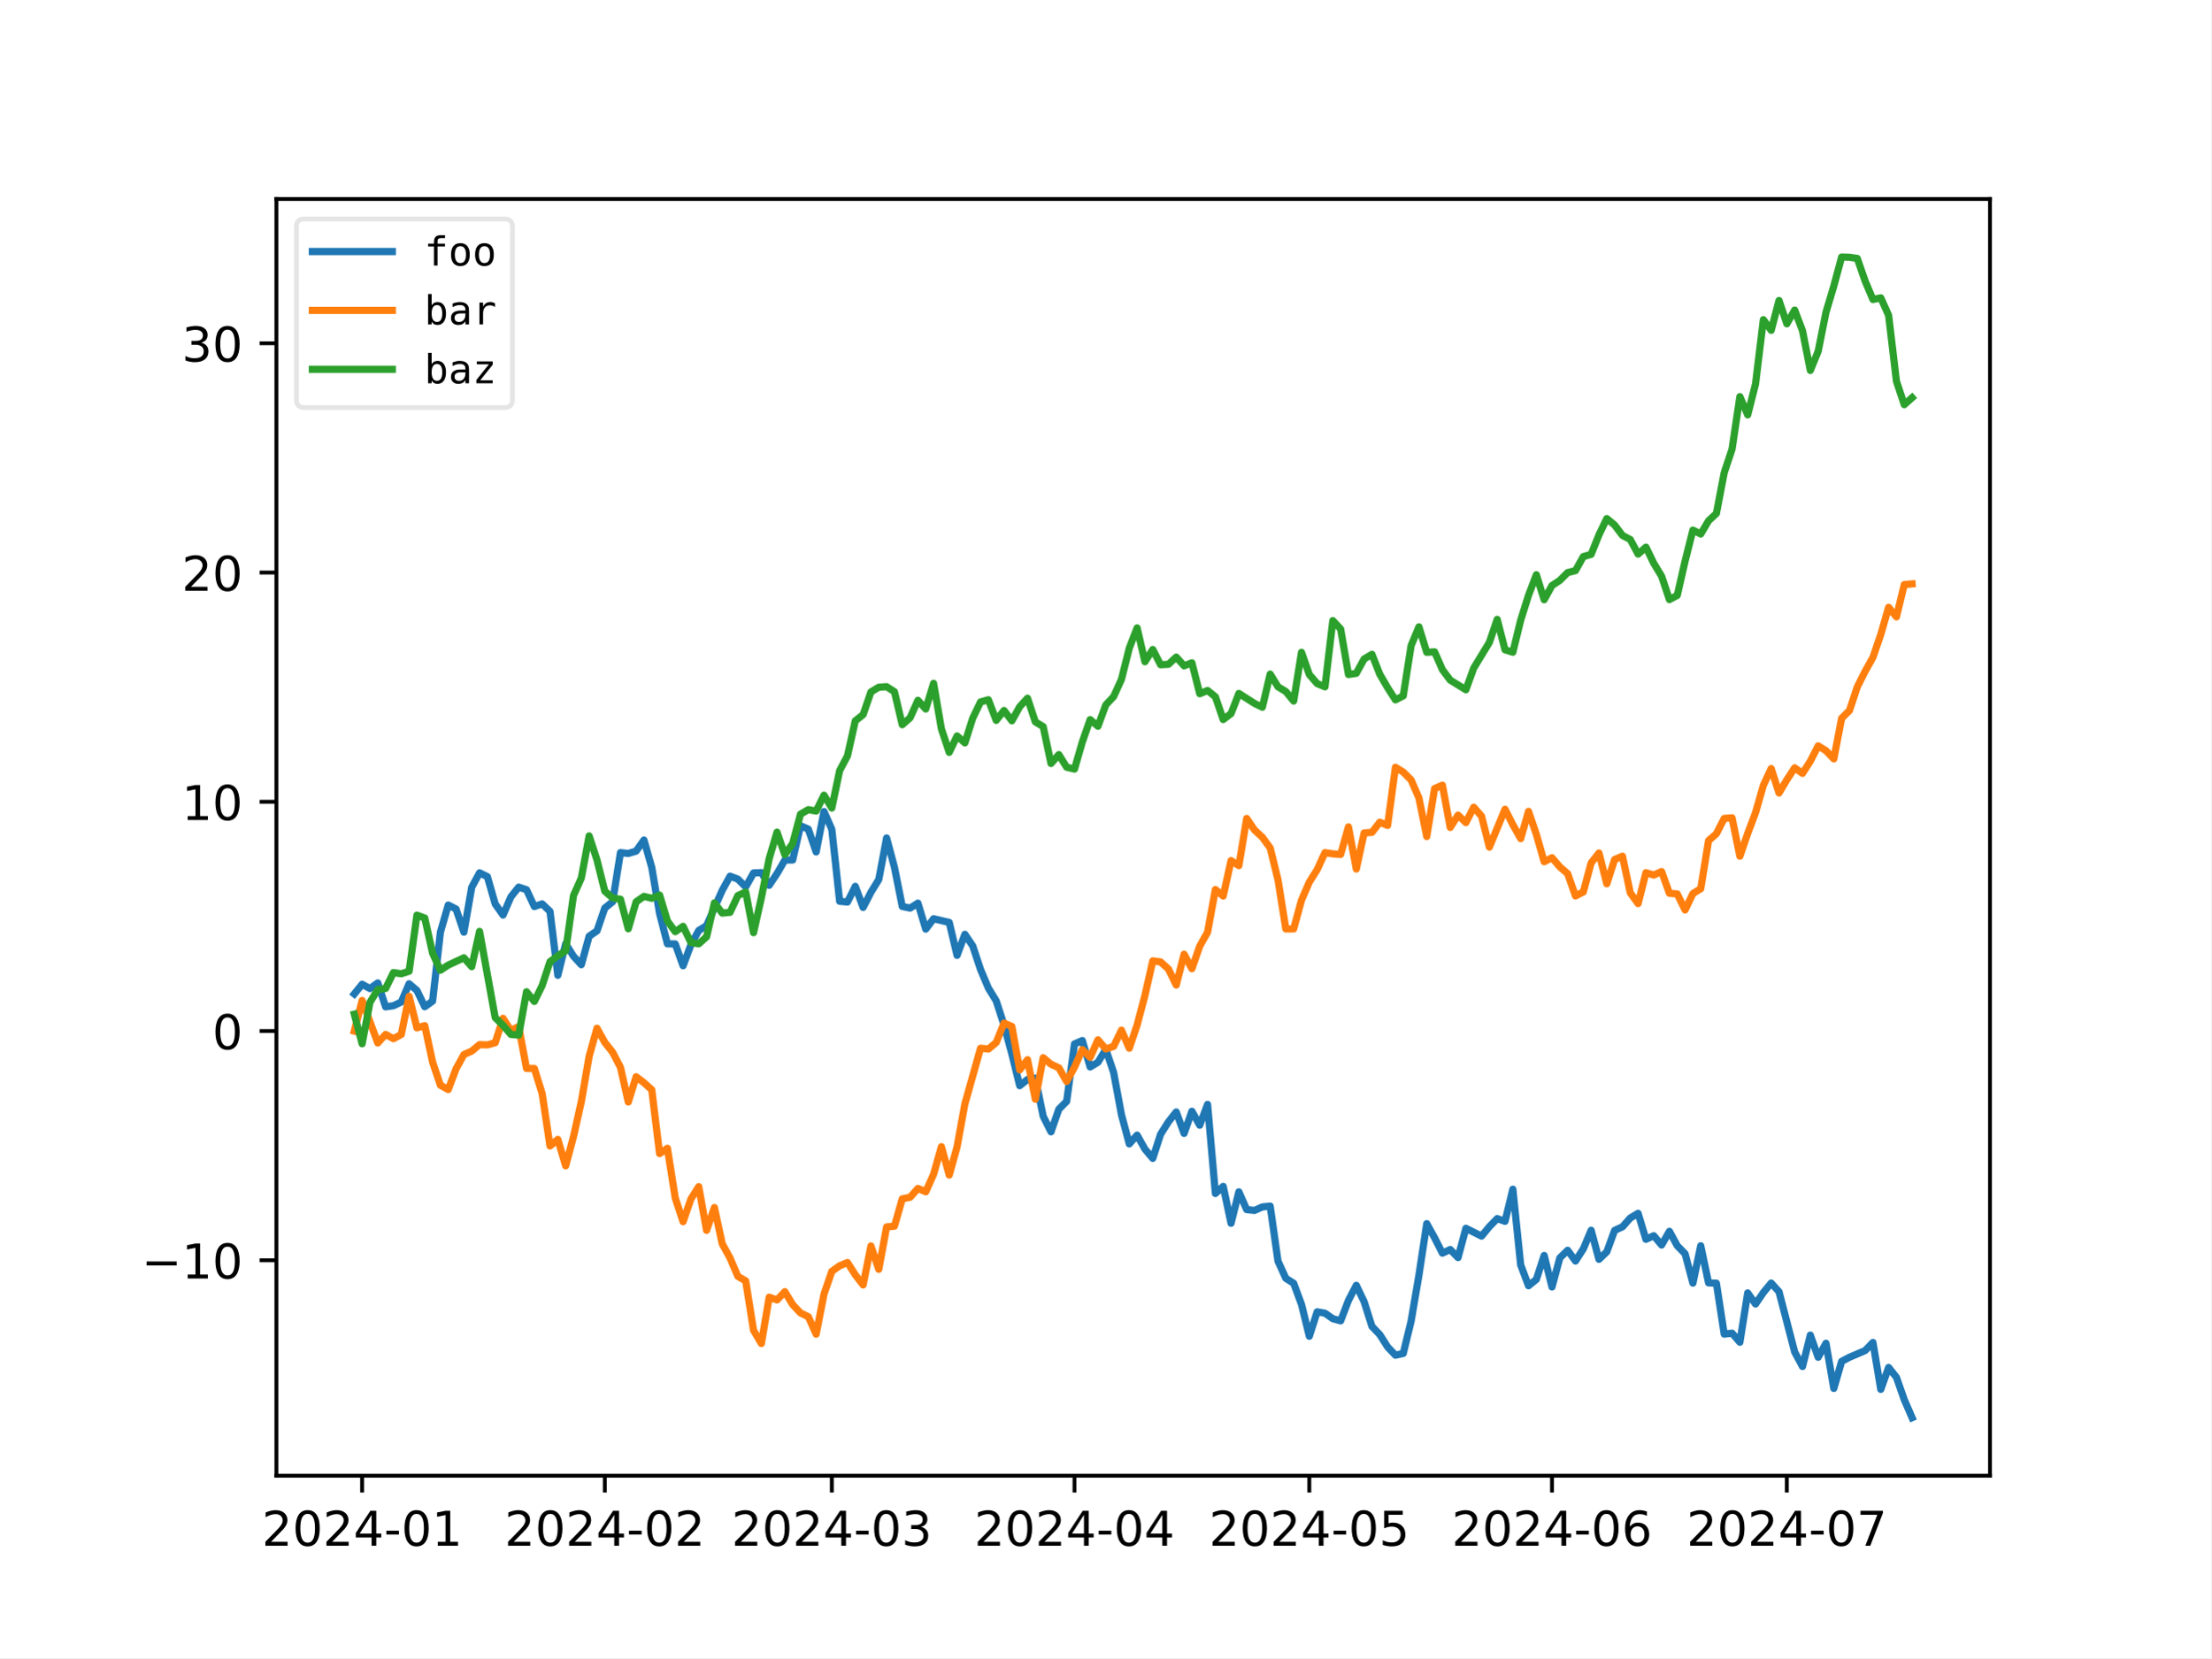
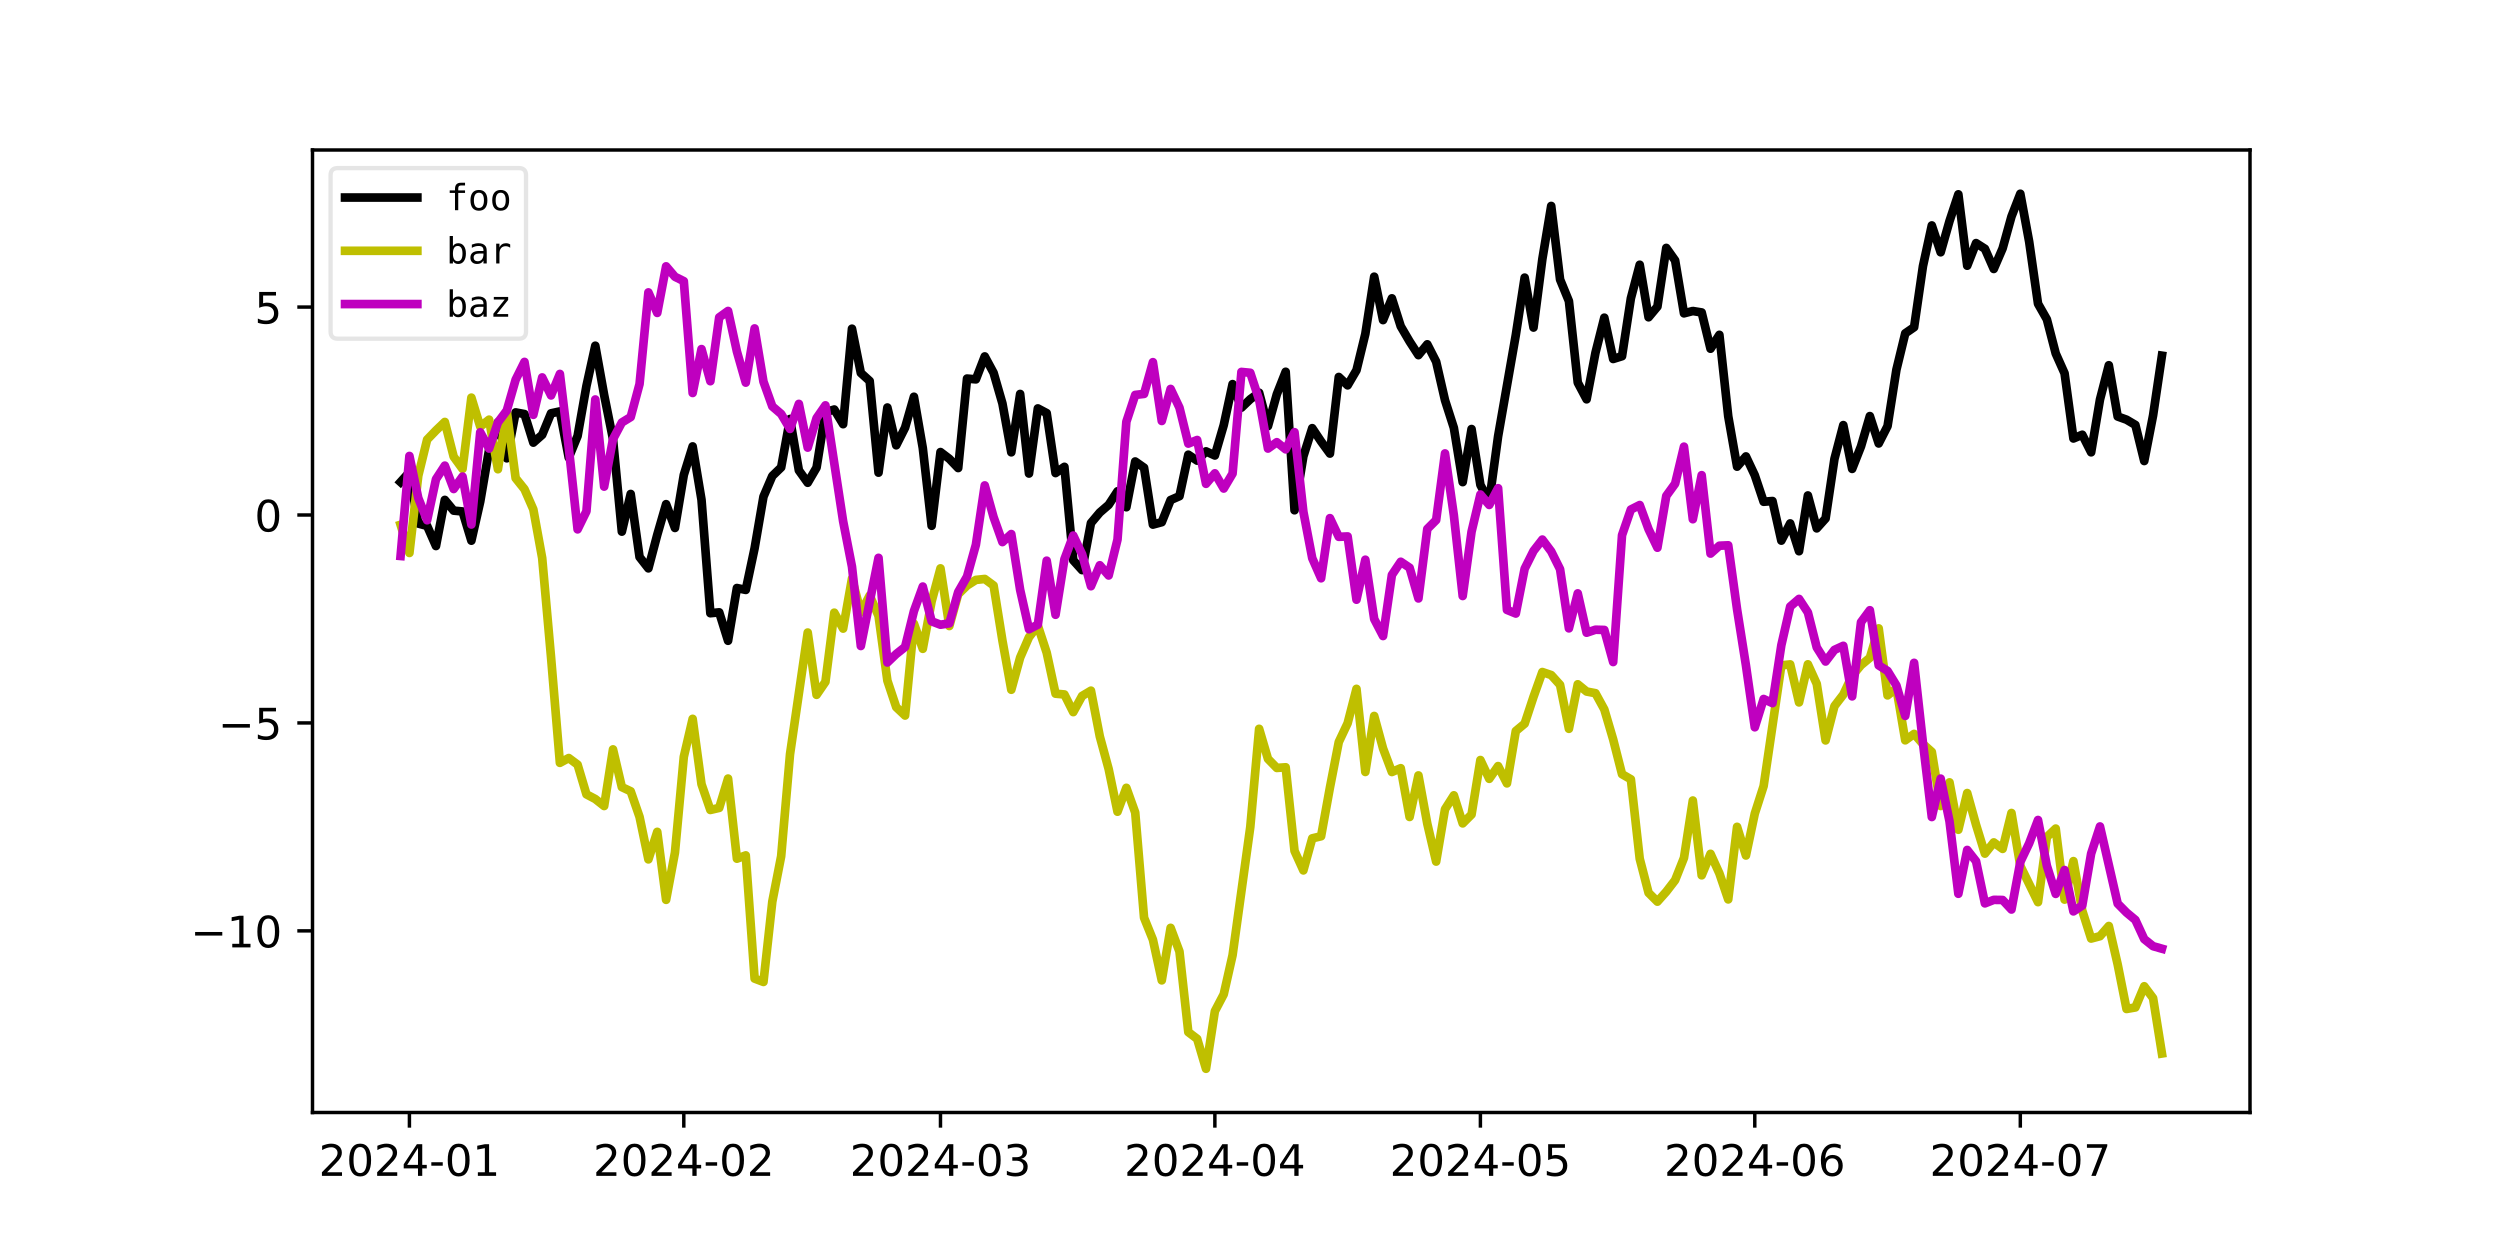
- <svg xmlns="http://www.w3.org/2000/svg" xmlns:xlink="http://www.w3.org/1999/xlink" width="460.8pt" height="345.6pt" viewBox="0 0 460.8 345.6" version="1.1">
+ <svg xmlns="http://www.w3.org/2000/svg" xmlns:xlink="http://www.w3.org/1999/xlink" width="576pt" height="288pt" viewBox="0 0 576 288" version="1.1">
  <defs>
    <style type="text/css">*{stroke-linejoin: round; stroke-linecap: butt}</style>
  </defs>
  <g id="figure_1">
    <g id="patch_1">
-       <path d="M 0 345.6  L 460.8 345.6  L 460.8 0  L 0 0  z " style="fill: #ffffff" />
+       <path d="M 0 288  L 576 288  L 576 0  L 0 0  z " style="fill: #ffffff" />
    </g>
    <g id="axes_1">
      <g id="patch_2">
-         <path d="M 57.6 307.584  L 414.72 307.584  L 414.72 41.472  L 57.6 41.472  z " style="fill: #ffffff" />
+         <path d="M 72 256.32  L 518.4 256.32  L 518.4 34.56  L 72 34.56  z " style="fill: #ffffff" />
      </g>
      <g id="matplotlib.axis_1">
        <g id="xtick_1">
          <g id="line2d_1">
            <defs>
-               <path id="mcf8786b023" d="M 0 0  L 0 3.5  " style="stroke: #000000; stroke-width: 0.8" />
-             </defs>
-             <g>
-               <use xlink:href="#mcf8786b023" x="75.464" y="307.584" style="stroke: #000000; stroke-width: 0.8" />
+               <path id="m61ea434e28" d="M 0 0  L 0 3.5  " style="stroke: #000000; stroke-width: 0.8" />
+             </defs>
+             <g>
+               <use xlink:href="#m61ea434e28" x="94.33" y="256.32" style="stroke: #000000; stroke-width: 0.8" />
            </g>
          </g>
          <g id="text_1">
-             <g transform="translate(54.57275 322.1824) scale(0.1 -0.1)">
+             <g transform="translate(73.43879 270.9184) scale(0.1 -0.1)">
              <defs>
                <path id="DejaVuSans-32" d="M 1228 531  L 3431 531  L 3431 0  L 469 0  L 469 531  Q 828 903 1448 1529  Q 2069 2156 2228 2338  Q 2531 2678 2651 2914  Q 2772 3150 2772 3378  Q 2772 3750 2511 3984  Q 2250 4219 1831 4219  Q 1534 4219 1204 4116  Q 875 4013 500 3803  L 500 4441  Q 881 4594 1212 4672  Q 1544 4750 1819 4750  Q 2544 4750 2975 4387  Q 3406 4025 3406 3419  Q 3406 3131 3298 2873  Q 3191 2616 2906 2266  Q 2828 2175 2409 1742  Q 1991 1309 1228 531  z " transform="scale(0.015625)" />
                <path id="DejaVuSans-30" d="M 2034 4250  Q 1547 4250 1301 3770  Q 1056 3291 1056 2328  Q 1056 1369 1301 889  Q 1547 409 2034 409  Q 2525 409 2770 889  Q 3016 1369 3016 2328  Q 3016 3291 2770 3770  Q 2525 4250 2034 4250  z M 2034 4750  Q 2819 4750 3233 4129  Q 3647 3509 3647 2328  Q 3647 1150 3233 529  Q 2819 -91 2034 -91  Q 1250 -91 836 529  Q 422 1150 422 2328  Q 422 3509 836 4129  Q 1250 4750 2034 4750  z " transform="scale(0.015625)" />
                <path id="DejaVuSans-34" d="M 2419 4116  L 825 1625  L 2419 1625  L 2419 4116  z M 2253 4666  L 3047 4666  L 3047 1625  L 3713 1625  L 3713 1100  L 3047 1100  L 3047 0  L 2419 0  L 2419 1100  L 313 1100  L 313 1709  L 2253 4666  z " transform="scale(0.015625)" />
                <path id="DejaVuSans-2d" d="M 313 2009  L 1997 2009  L 1997 1497  L 313 1497  L 313 2009  z " transform="scale(0.015625)" />
                <path id="DejaVuSans-31" d="M 794 531  L 1825 531  L 1825 4091  L 703 3866  L 703 4441  L 1819 4666  L 2450 4666  L 2450 531  L 3481 531  L 3481 0  L 794 0  L 794 531  z " transform="scale(0.015625)" />
              </defs>
              <use xlink:href="#DejaVuSans-32" />
              <use xlink:href="#DejaVuSans-30" x="63.623" />
              <use xlink:href="#DejaVuSans-32" x="127.246" />
              <use xlink:href="#DejaVuSans-34" x="190.869" />
              <use xlink:href="#DejaVuSans-2d" x="254.492" />
              <use xlink:href="#DejaVuSans-30" x="290.576" />
              <use xlink:href="#DejaVuSans-31" x="354.199" />
            </g>
          </g>
        </g>
        <g id="xtick_2">
          <g id="line2d_2">
            <g>
-               <use xlink:href="#mcf8786b023" x="126.038" y="307.584" style="stroke: #000000; stroke-width: 0.8" />
+               <use xlink:href="#m61ea434e28" x="157.548" y="256.32" style="stroke: #000000; stroke-width: 0.8" />
            </g>
          </g>
          <g id="text_2">
-             <g transform="translate(105.1471 322.1824) scale(0.1 -0.1)">
+             <g transform="translate(136.6567 270.9184) scale(0.1 -0.1)">
              <use xlink:href="#DejaVuSans-32" />
              <use xlink:href="#DejaVuSans-30" x="63.623" />
              <use xlink:href="#DejaVuSans-32" x="127.246" />
              <use xlink:href="#DejaVuSans-34" x="190.869" />
              <use xlink:href="#DejaVuSans-2d" x="254.492" />
              <use xlink:href="#DejaVuSans-30" x="290.576" />
              <use xlink:href="#DejaVuSans-32" x="354.199" />
            </g>
          </g>
        </g>
        <g id="xtick_3">
          <g id="line2d_3">
            <g>
-               <use xlink:href="#mcf8786b023" x="173.35" y="307.584" style="stroke: #000000; stroke-width: 0.8" />
+               <use xlink:href="#m61ea434e28" x="216.687" y="256.32" style="stroke: #000000; stroke-width: 0.8" />
            </g>
          </g>
          <g id="text_3">
-             <g transform="translate(152.4585 322.1824) scale(0.1 -0.1)">
+             <g transform="translate(195.796 270.9184) scale(0.1 -0.1)">
              <defs>
                <path id="DejaVuSans-33" d="M 2597 2516  Q 3050 2419 3304 2112  Q 3559 1806 3559 1356  Q 3559 666 3084 287  Q 2609 -91 1734 -91  Q 1441 -91 1130 -33  Q 819 25 488 141  L 488 750  Q 750 597 1062 519  Q 1375 441 1716 441  Q 2309 441 2620 675  Q 2931 909 2931 1356  Q 2931 1769 2642 2001  Q 2353 2234 1838 2234  L 1294 2234  L 1294 2753  L 1863 2753  Q 2328 2753 2575 2939  Q 2822 3125 2822 3475  Q 2822 3834 2567 4026  Q 2313 4219 1838 4219  Q 1578 4219 1281 4162  Q 984 4106 628 3988  L 628 4550  Q 988 4650 1302 4700  Q 1616 4750 1894 4750  Q 2613 4750 3031 4423  Q 3450 4097 3450 3541  Q 3450 3153 3228 2886  Q 3006 2619 2597 2516  z " transform="scale(0.015625)" />
              </defs>
              <use xlink:href="#DejaVuSans-32" />
              <use xlink:href="#DejaVuSans-30" x="63.623" />
              <use xlink:href="#DejaVuSans-32" x="127.246" />
              <use xlink:href="#DejaVuSans-34" x="190.869" />
              <use xlink:href="#DejaVuSans-2d" x="254.492" />
              <use xlink:href="#DejaVuSans-30" x="290.576" />
              <use xlink:href="#DejaVuSans-33" x="354.199" />
            </g>
          </g>
        </g>
        <g id="xtick_4">
          <g id="line2d_4">
            <g>
-               <use xlink:href="#mcf8786b023" x="223.924" y="307.584" style="stroke: #000000; stroke-width: 0.8" />
+               <use xlink:href="#m61ea434e28" x="279.905" y="256.32" style="stroke: #000000; stroke-width: 0.8" />
            </g>
          </g>
          <g id="text_4">
-             <g transform="translate(203.0329 322.1824) scale(0.1 -0.1)">
+             <g transform="translate(259.0139 270.9184) scale(0.1 -0.1)">
              <use xlink:href="#DejaVuSans-32" />
              <use xlink:href="#DejaVuSans-30" x="63.623" />
              <use xlink:href="#DejaVuSans-32" x="127.246" />
              <use xlink:href="#DejaVuSans-34" x="190.869" />
              <use xlink:href="#DejaVuSans-2d" x="254.492" />
              <use xlink:href="#DejaVuSans-30" x="290.576" />
              <use xlink:href="#DejaVuSans-34" x="354.199" />
            </g>
          </g>
        </g>
        <g id="xtick_5">
          <g id="line2d_5">
            <g>
-               <use xlink:href="#mcf8786b023" x="272.867" y="307.584" style="stroke: #000000; stroke-width: 0.8" />
+               <use xlink:href="#m61ea434e28" x="341.084" y="256.32" style="stroke: #000000; stroke-width: 0.8" />
            </g>
          </g>
          <g id="text_5">
-             <g transform="translate(251.9758 322.1824) scale(0.1 -0.1)">
+             <g transform="translate(320.1926 270.9184) scale(0.1 -0.1)">
              <defs>
                <path id="DejaVuSans-35" d="M 691 4666  L 3169 4666  L 3169 4134  L 1269 4134  L 1269 2991  Q 1406 3038 1543 3061  Q 1681 3084 1819 3084  Q 2600 3084 3056 2656  Q 3513 2228 3513 1497  Q 3513 744 3044 326  Q 2575 -91 1722 -91  Q 1428 -91 1123 -41  Q 819 9 494 109  L 494 744  Q 775 591 1075 516  Q 1375 441 1709 441  Q 2250 441 2565 725  Q 2881 1009 2881 1497  Q 2881 1984 2565 2268  Q 2250 2553 1709 2553  Q 1456 2553 1204 2497  Q 953 2441 691 2322  L 691 4666  z " transform="scale(0.015625)" />
              </defs>
              <use xlink:href="#DejaVuSans-32" />
              <use xlink:href="#DejaVuSans-30" x="63.623" />
              <use xlink:href="#DejaVuSans-32" x="127.246" />
              <use xlink:href="#DejaVuSans-34" x="190.869" />
              <use xlink:href="#DejaVuSans-2d" x="254.492" />
              <use xlink:href="#DejaVuSans-30" x="290.576" />
              <use xlink:href="#DejaVuSans-35" x="354.199" />
            </g>
          </g>
        </g>
        <g id="xtick_6">
          <g id="line2d_6">
            <g>
-               <use xlink:href="#mcf8786b023" x="323.441" y="307.584" style="stroke: #000000; stroke-width: 0.8" />
+               <use xlink:href="#m61ea434e28" x="404.302" y="256.32" style="stroke: #000000; stroke-width: 0.8" />
            </g>
          </g>
          <g id="text_6">
-             <g transform="translate(302.5501 322.1824) scale(0.1 -0.1)">
+             <g transform="translate(383.4105 270.9184) scale(0.1 -0.1)">
              <defs>
                <path id="DejaVuSans-36" d="M 2113 2584  Q 1688 2584 1439 2293  Q 1191 2003 1191 1497  Q 1191 994 1439 701  Q 1688 409 2113 409  Q 2538 409 2786 701  Q 3034 994 3034 1497  Q 3034 2003 2786 2293  Q 2538 2584 2113 2584  z M 3366 4563  L 3366 3988  Q 3128 4100 2886 4159  Q 2644 4219 2406 4219  Q 1781 4219 1451 3797  Q 1122 3375 1075 2522  Q 1259 2794 1537 2939  Q 1816 3084 2150 3084  Q 2853 3084 3261 2657  Q 3669 2231 3669 1497  Q 3669 778 3244 343  Q 2819 -91 2113 -91  Q 1303 -91 875 529  Q 447 1150 447 2328  Q 447 3434 972 4092  Q 1497 4750 2381 4750  Q 2619 4750 2861 4703  Q 3103 4656 3366 4563  z " transform="scale(0.015625)" />
              </defs>
              <use xlink:href="#DejaVuSans-32" />
              <use xlink:href="#DejaVuSans-30" x="63.623" />
              <use xlink:href="#DejaVuSans-32" x="127.246" />
              <use xlink:href="#DejaVuSans-34" x="190.869" />
              <use xlink:href="#DejaVuSans-2d" x="254.492" />
              <use xlink:href="#DejaVuSans-30" x="290.576" />
              <use xlink:href="#DejaVuSans-36" x="354.199" />
            </g>
          </g>
        </g>
        <g id="xtick_7">
          <g id="line2d_7">
            <g>
-               <use xlink:href="#mcf8786b023" x="372.384" y="307.584" style="stroke: #000000; stroke-width: 0.8" />
+               <use xlink:href="#m61ea434e28" x="465.48" y="256.32" style="stroke: #000000; stroke-width: 0.8" />
            </g>
          </g>
          <g id="text_7">
-             <g transform="translate(351.493 322.1824) scale(0.1 -0.1)">
+             <g transform="translate(444.5891 270.9184) scale(0.1 -0.1)">
              <defs>
                <path id="DejaVuSans-37" d="M 525 4666  L 3525 4666  L 3525 4397  L 1831 0  L 1172 0  L 2766 4134  L 525 4134  L 525 4666  z " transform="scale(0.015625)" />
              </defs>
              <use xlink:href="#DejaVuSans-32" />
              <use xlink:href="#DejaVuSans-30" x="63.623" />
              <use xlink:href="#DejaVuSans-32" x="127.246" />
              <use xlink:href="#DejaVuSans-34" x="190.869" />
              <use xlink:href="#DejaVuSans-2d" x="254.492" />
              <use xlink:href="#DejaVuSans-30" x="290.576" />
              <use xlink:href="#DejaVuSans-37" x="354.199" />
            </g>
          </g>
        </g>
      </g>
      <g id="matplotlib.axis_2">
        <g id="ytick_1">
          <g id="line2d_8">
            <defs>
-               <path id="ma74d8312e8" d="M 0 0  L -3.5 0  " style="stroke: #000000; stroke-width: 0.8" />
-             </defs>
-             <g>
-               <use xlink:href="#ma74d8312e8" x="57.6" y="262.681" style="stroke: #000000; stroke-width: 0.8" />
+               <path id="m16af06f032" d="M 0 0  L -3.5 0  " style="stroke: #000000; stroke-width: 0.8" />
+             </defs>
+             <g>
+               <use xlink:href="#m16af06f032" x="72" y="214.479" style="stroke: #000000; stroke-width: 0.8" />
            </g>
          </g>
          <g id="text_8">
-             <g transform="translate(29.49531 266.4799) scale(0.1 -0.1)">
+             <g transform="translate(43.89531 218.2783) scale(0.1 -0.1)">
              <defs>
                <path id="DejaVuSans-2212" d="M 678 2272  L 4684 2272  L 4684 1741  L 678 1741  L 678 2272  z " transform="scale(0.015625)" />
              </defs>
              <use xlink:href="#DejaVuSans-2212" />
              <use xlink:href="#DejaVuSans-31" x="83.789" />
              <use xlink:href="#DejaVuSans-30" x="147.412" />
            </g>
          </g>
        </g>
        <g id="ytick_2">
          <g id="line2d_9">
            <g>
-               <use xlink:href="#ma74d8312e8" x="57.6" y="214.898" style="stroke: #000000; stroke-width: 0.8" />
+               <use xlink:href="#m16af06f032" x="72" y="166.569" style="stroke: #000000; stroke-width: 0.8" />
            </g>
          </g>
          <g id="text_9">
-             <g transform="translate(44.2375 218.6973) scale(0.1 -0.1)">
-               <use xlink:href="#DejaVuSans-30" />
+             <g transform="translate(50.25781 170.368) scale(0.1 -0.1)">
+               <use xlink:href="#DejaVuSans-2212" />
+               <use xlink:href="#DejaVuSans-35" x="83.789" />
            </g>
          </g>
        </g>
        <g id="ytick_3">
          <g id="line2d_10">
            <g>
-               <use xlink:href="#ma74d8312e8" x="57.6" y="167.115" style="stroke: #000000; stroke-width: 0.8" />
+               <use xlink:href="#m16af06f032" x="72" y="118.658" style="stroke: #000000; stroke-width: 0.8" />
            </g>
          </g>
          <g id="text_10">
-             <g transform="translate(37.875 170.9146) scale(0.1 -0.1)">
-               <use xlink:href="#DejaVuSans-31" />
-               <use xlink:href="#DejaVuSans-30" x="63.623" />
+             <g transform="translate(58.6375 122.4576) scale(0.1 -0.1)">
+               <use xlink:href="#DejaVuSans-30" />
            </g>
          </g>
        </g>
        <g id="ytick_4">
          <g id="line2d_11">
            <g>
-               <use xlink:href="#ma74d8312e8" x="57.6" y="119.333" style="stroke: #000000; stroke-width: 0.8" />
+               <use xlink:href="#m16af06f032" x="72" y="70.748" style="stroke: #000000; stroke-width: 0.8" />
            </g>
          </g>
          <g id="text_11">
-             <g transform="translate(37.875 123.132) scale(0.1 -0.1)">
-               <use xlink:href="#DejaVuSans-32" />
-               <use xlink:href="#DejaVuSans-30" x="63.623" />
-             </g>
-           </g>
-         </g>
-         <g id="ytick_5">
-           <g id="line2d_12">
-             <g>
-               <use xlink:href="#ma74d8312e8" x="57.6" y="71.55" style="stroke: #000000; stroke-width: 0.8" />
-             </g>
-           </g>
-           <g id="text_12">
-             <g transform="translate(37.875 75.34933) scale(0.1 -0.1)">
-               <use xlink:href="#DejaVuSans-33" />
-               <use xlink:href="#DejaVuSans-30" x="63.623" />
-             </g>
-           </g>
-         </g>
+             <g transform="translate(58.6375 74.54726) scale(0.1 -0.1)">
+               <use xlink:href="#DejaVuSans-35" />
+             </g>
+           </g>
+         </g>
+       </g>
+       <g id="line2d_12">
+         <path d="M 92.291 111.064  L 94.33 108.804  L 96.369 120.618  L 98.409 121.171  L 100.448 125.8  L 102.487 115.182  L 104.527 117.649  L 106.566 117.839  L 108.605 124.567  L 110.644 115.557  L 112.684 103.641  L 114.723 97.306  L 116.762 105.592  L 118.802 95.02  L 120.841 95.404  L 122.88 101.978  L 124.92 100.177  L 126.959 95.227  L 128.998 94.79  L 131.037 105.424  L 133.077 100.457  L 135.116 88.935  L 137.155 79.656  L 139.195 91.014  L 141.234 101.157  L 143.273 122.483  L 145.312 113.812  L 147.352 128.338  L 149.391 130.946  L 151.43 123.225  L 153.47 116.164  L 155.509 121.634  L 157.548 109.426  L 159.587 102.855  L 161.627 115.148  L 163.666 141.281  L 165.705 141.086  L 167.745 147.63  L 169.784 135.483  L 171.823 135.915  L 173.862 126.308  L 175.902 114.428  L 177.941 109.664  L 179.98 107.689  L 182.02 96.537  L 184.059 108.374  L 186.098 111.225  L 188.137 107.733  L 190.177 94.968  L 192.216 94.355  L 194.255 97.729  L 196.295 75.737  L 198.334 85.929  L 200.373 87.781  L 202.412 108.898  L 204.452 93.895  L 206.491 102.591  L 208.53 98.534  L 210.57 91.416  L 212.609 103.221  L 214.648 121.136  L 216.687 104.16  L 218.727 105.712  L 220.766 107.838  L 222.805 87.224  L 224.845 87.404  L 226.884 82.126  L 228.923 85.903  L 230.962 92.969  L 233.002 104.21  L 235.041 90.769  L 237.08 109.099  L 239.12 94.1  L 241.159 95.182  L 243.198 108.991  L 245.237 107.562  L 247.277 129.094  L 249.316 131.353  L 251.355 120.506  L 253.395 118.078  L 255.434 116.316  L 257.473 113.198  L 259.512 116.865  L 261.552 106.33  L 263.591 107.761  L 265.63 120.866  L 267.67 120.313  L 269.709 115.208  L 271.748 114.316  L 273.787 104.766  L 275.827 106.13  L 277.866 103.997  L 279.905 104.939  L 281.945 97.956  L 283.984 88.506  L 286.023 93.922  L 288.062 91.976  L 290.102 90.483  L 292.141 98.183  L 294.18 90.835  L 296.22 85.659  L 298.259 117.562  L 300.298 105.129  L 302.338 98.653  L 304.377 101.707  L 306.416 104.501  L 308.455 86.858  L 310.495 88.78  L 312.534 85.301  L 314.573 76.936  L 316.613 63.752  L 318.652 73.748  L 320.691 68.74  L 322.73 75.184  L 324.77 78.67  L 326.809 81.82  L 328.848 79.332  L 330.888 83.324  L 332.927 92.207  L 334.966 98.57  L 337.005 111.077  L 339.045 98.853  L 341.084 111.722  L 343.123 115.548  L 345.163 100.521  L 349.241 77.175  L 351.28 63.967  L 353.32 75.463  L 355.359 59.684  L 357.398 47.453  L 359.438 64.403  L 361.477 69.368  L 363.516 88.156  L 365.555 91.998  L 367.595 81.275  L 369.634 73.194  L 371.673 82.707  L 373.713 82.069  L 375.752 68.735  L 377.791 61  L 379.83 73.096  L 381.87 70.645  L 383.909 57.124  L 385.948 60.002  L 387.988 72.191  L 390.027 71.66  L 392.066 71.99  L 394.105 80.344  L 396.145 77.148  L 398.184 95.907  L 400.223 107.516  L 402.263 105.165  L 404.302 109.501  L 406.341 115.601  L 408.38 115.441  L 410.42 124.557  L 412.459 120.598  L 414.498 126.997  L 416.538 114.158  L 418.577 121.731  L 420.616 119.458  L 422.655 105.739  L 424.695 97.949  L 426.734 108.029  L 428.773 102.856  L 430.813 95.869  L 432.852 102.173  L 434.891 98.182  L 436.93 85.195  L 438.97 76.801  L 441.009 75.391  L 443.048 61.315  L 445.088 51.946  L 447.127 58.12  L 449.166 50.943  L 451.205 44.776  L 453.245 61.217  L 455.284 56.014  L 457.323 57.316  L 459.363 61.965  L 461.402 57.229  L 463.441 49.892  L 465.48 44.64  L 467.52 55.692  L 469.559 69.987  L 471.598 73.573  L 473.638 81.439  L 475.677 86.01  L 477.716 101.024  L 479.756 100.164  L 481.795 104.211  L 483.834 92.056  L 485.873 84.155  L 487.913 95.963  L 489.952 96.696  L 491.991 97.903  L 494.031 106.214  L 496.07 95.708  L 498.109 81.947  L 498.109 81.947  " clip-path="url(#pf354ad7201)" style="fill: none; stroke: #000000; stroke-width: 2; stroke-linecap: square" />
      </g>
      <g id="line2d_13">
-         <path d="M 73.833 207.167  L 75.464 205.152  L 77.096 206.043  L 78.727 204.872  L 80.358 209.856  L 81.99 209.625  L 83.621 208.851  L 85.253 205.052  L 86.884 206.44  L 88.516 209.833  L 90.147 208.665  L 91.778 194.299  L 93.41 188.638  L 95.041 189.471  L 96.673 194.295  L 98.304 184.936  L 99.936 181.926  L 101.567 182.722  L 103.198 188.413  L 104.83 190.728  L 106.461 186.945  L 108.093 184.905  L 109.724 185.443  L 111.356 188.951  L 112.987 188.401  L 114.618 189.965  L 116.25 203.283  L 117.881 196.705  L 119.513 199.306  L 121.144 201.077  L 122.776 195.14  L 124.407 194.026  L 126.038 189.27  L 127.67 187.96  L 129.301 177.709  L 130.933 177.888  L 132.564 177.404  L 134.196 175.09  L 135.827 180.803  L 137.458 190.422  L 139.09 196.727  L 140.721 196.748  L 142.353 201.295  L 143.984 196.927  L 145.616 193.943  L 147.247 192.931  L 150.51 185.579  L 152.141 182.625  L 153.773 183.233  L 155.404 184.858  L 157.036 181.95  L 158.667 181.88  L 160.299 184.526  L 161.93 182.081  L 163.561 179.267  L 165.193 179.25  L 166.824 172.105  L 168.456 172.827  L 170.087 177.573  L 171.719 169.142  L 173.35 172.862  L 174.981 187.856  L 176.613 188.009  L 178.244 184.738  L 179.876 189.138  L 181.507 185.974  L 183.139 183.32  L 184.77 174.653  L 186.401 180.766  L 188.033 188.93  L 189.664 189.279  L 191.296 188.239  L 192.927 193.66  L 194.559 191.497  L 197.821 192.257  L 199.453 199.132  L 201.084 194.737  L 202.716 197.154  L 204.347 202.073  L 205.979 205.944  L 207.61 208.609  L 209.241 213.642  L 210.873 219.683  L 212.504 226.297  L 214.136 224.993  L 215.767 224.718  L 217.399 232.657  L 219.03 235.906  L 220.661 231.2  L 222.293 229.553  L 223.924 217.588  L 225.556 216.884  L 227.187 222.39  L 228.819 221.405  L 230.45 218.724  L 232.081 223.527  L 233.713 232.332  L 235.344 238.425  L 236.976 236.595  L 238.607 239.51  L 240.239 241.446  L 241.87 236.411  L 243.501 233.832  L 245.133 231.767  L 246.764 236.241  L 248.396 231.622  L 250.027 234.537  L 251.659 230.196  L 253.29 248.763  L 254.921 247.276  L 256.553 254.972  L 258.184 248.417  L 259.816 252.12  L 261.447 252.289  L 263.079 251.562  L 264.71 251.394  L 266.341 262.867  L 267.973 266.448  L 269.604 267.477  L 271.236 271.878  L 272.867 278.524  L 274.499 273.424  L 276.13 273.713  L 277.761 274.858  L 279.393 275.312  L 281.024 271.039  L 282.656 267.897  L 284.287 271.319  L 285.919 276.465  L 287.55 278.173  L 289.181 280.742  L 290.813 282.469  L 292.444 282.096  L 294.076 275.385  L 295.707 265.8  L 297.339 255.045  L 298.97 257.988  L 300.601 261.2  L 302.233 260.447  L 303.864 262.117  L 305.496 256.022  L 308.759 257.645  L 310.39 255.678  L 312.021 254  L 313.653 254.566  L 315.284 247.87  L 316.916 263.648  L 318.547 267.991  L 320.179 266.668  L 321.81 261.677  L 323.441 268.248  L 325.073 262.191  L 326.704 260.601  L 328.336 262.838  L 329.967 260.308  L 331.599 256.43  L 333.23 262.486  L 334.862 260.916  L 336.493 256.45  L 338.124 255.71  L 339.756 253.871  L 341.387 252.899  L 343.019 258.316  L 344.65 257.562  L 346.282 259.503  L 347.913 256.647  L 349.544 259.647  L 351.176 261.318  L 352.807 267.445  L 354.439 259.656  L 356.07 267.395  L 357.702 267.453  L 359.333 278.075  L 360.964 277.868  L 362.596 279.77  L 364.227 269.489  L 365.859 271.801  L 367.49 269.406  L 369.122 267.431  L 370.753 269.239  L 374.016 281.789  L 375.647 284.825  L 377.279 278.277  L 378.91 282.898  L 380.542 279.979  L 382.173 289.392  L 383.804 283.757  L 385.436 282.896  L 388.699 281.503  L 390.33 279.813  L 391.962 289.589  L 393.593 285.026  L 395.224 287.085  L 396.856 291.736  L 398.487 295.488  L 398.487 295.488  " clip-path="url(#p241e671c4a)" style="fill: none; stroke: #1f77b4; stroke-width: 1.5; stroke-linecap: square" />
+         <path d="M 92.291 120.904  L 94.33 127.401  L 96.369 109.616  L 98.409 101.288  L 100.448 99.173  L 102.487 97.219  L 104.527 105.224  L 106.566 108.031  L 108.605 91.617  L 110.644 98.286  L 112.684 96.692  L 114.723 108.107  L 116.762 94.771  L 118.802 110.162  L 120.841 112.711  L 122.88 117.368  L 124.92 128.582  L 126.959 151.429  L 128.998 175.758  L 131.037 174.656  L 133.077 176.171  L 135.116 183.015  L 137.155 184.095  L 139.195 185.704  L 141.234 172.664  L 143.273 181.351  L 145.312 182.311  L 147.352 188.212  L 149.391 197.998  L 151.43 191.663  L 153.47 207.317  L 155.509 196.431  L 157.548 174.375  L 159.587 165.625  L 161.627 180.681  L 163.666 186.611  L 165.705 186.137  L 167.745 179.384  L 169.784 197.837  L 171.823 197.086  L 173.862 225.466  L 175.902 226.238  L 177.941 207.721  L 179.98 197.272  L 182.02 173.779  L 186.098 145.741  L 188.137 160.083  L 190.177 157.101  L 192.216 141.162  L 194.255 144.826  L 196.295 133.306  L 198.334 141.127  L 200.373 137.199  L 202.412 141.89  L 204.452 156.822  L 206.491 162.93  L 208.53 164.856  L 210.57 143.688  L 212.609 149.483  L 214.648 138.551  L 216.687 130.955  L 218.727 144.237  L 220.766 136.907  L 222.805 134.91  L 224.845 133.612  L 226.884 133.394  L 228.923 134.902  L 230.962 147.605  L 233.002 158.913  L 235.041 151.499  L 237.08 146.808  L 239.12 144.158  L 241.159 150.379  L 243.198 159.823  L 245.237 160.006  L 247.277 164.069  L 249.316 160.347  L 251.355 159.131  L 253.395 169.682  L 255.434 177.189  L 257.473 187.015  L 259.512 181.518  L 261.552 187.201  L 263.591 211.443  L 265.63 216.497  L 267.67 225.872  L 269.709 213.779  L 271.748 219.221  L 273.787 237.799  L 275.827 239.349  L 277.866 246.24  L 279.905 232.979  L 281.945 229.091  L 283.984 220.077  L 288.062 190.563  L 290.102 167.922  L 292.141 174.845  L 294.18 176.931  L 296.22 176.784  L 298.259 196.056  L 300.298 200.537  L 302.338 193.157  L 304.377 192.673  L 306.416 181.446  L 308.455 170.955  L 310.495 166.637  L 312.534 158.716  L 314.573 177.854  L 316.613 164.96  L 318.652 172.441  L 320.691 177.869  L 322.73 176.997  L 324.77 188.227  L 326.809 178.658  L 328.848 189.786  L 330.888 198.504  L 332.927 186.45  L 334.966 183.247  L 337.005 189.705  L 339.045 187.662  L 341.084 175.112  L 343.123 179.436  L 345.163 176.506  L 347.202 180.489  L 349.241 168.429  L 351.28 166.73  L 353.32 160.549  L 355.359 154.84  L 357.398 155.533  L 359.438 157.786  L 361.477 167.912  L 363.516 157.661  L 365.555 159.327  L 367.595 159.714  L 369.634 163.446  L 371.673 170.367  L 373.713 178.368  L 375.752 179.547  L 377.791 197.854  L 379.83 205.708  L 381.87 207.737  L 383.909 205.445  L 385.948 202.79  L 387.988 197.648  L 390.027 184.445  L 392.066 201.672  L 394.105 196.723  L 396.145 201.222  L 398.184 207.219  L 400.223 190.506  L 402.263 197.105  L 404.302 187.46  L 406.341 181.1  L 410.42 153.298  L 412.459 153.077  L 414.498 161.832  L 416.538 153.06  L 418.577 157.55  L 420.616 170.588  L 422.655 162.692  L 424.695 160.035  L 426.734 155.709  L 428.773 153.252  L 430.813 151.556  L 432.852 144.78  L 434.891 160.216  L 436.93 158.563  L 438.97 170.568  L 441.009 169.094  L 443.048 171.414  L 445.088 173.24  L 447.127 185.7  L 449.166 180.26  L 451.205 191.17  L 453.245 182.724  L 455.284 190.045  L 457.323 196.669  L 459.363 194.095  L 461.402 195.58  L 463.441 187.316  L 465.48 199.49  L 469.559 207.851  L 471.598 192.841  L 473.638 190.908  L 475.677 207.265  L 477.716 198.406  L 479.756 209.822  L 481.795 216.241  L 483.834 215.699  L 485.873 213.353  L 487.913 222.21  L 489.952 232.466  L 491.991 232.111  L 494.031 227.239  L 496.07 229.967  L 498.109 242.725  L 498.109 242.725  " clip-path="url(#pf354ad7201)" style="fill: none; stroke: #bfbf00; stroke-width: 2; stroke-linecap: square" />
      </g>
      <g id="line2d_14">
-         <path d="M 73.833 214.914  L 75.464 208.533  L 78.727 217.387  L 80.358 215.604  L 81.99 216.495  L 83.621 215.616  L 85.253 207.669  L 86.884 214.24  L 88.516 213.783  L 90.147 221.368  L 91.778 226.185  L 93.41 227.103  L 95.041 222.773  L 96.673 219.803  L 98.304 219.082  L 99.936 217.728  L 101.567 217.792  L 103.198 217.339  L 104.83 212.245  L 106.461 214.765  L 108.093 213.973  L 109.724 222.699  L 111.356 222.705  L 112.987 227.96  L 114.618 238.859  L 116.25 237.489  L 117.881 242.999  L 119.513 236.918  L 121.144 229.623  L 122.776 220.165  L 124.407 214.317  L 126.038 217.269  L 127.67 219.322  L 129.301 222.473  L 130.933 229.689  L 132.564 224.426  L 134.196 225.669  L 135.827 227.148  L 137.458 240.449  L 139.09 239.335  L 140.721 249.707  L 142.353 254.642  L 143.984 249.913  L 145.616 247.334  L 147.247 256.448  L 148.879 251.69  L 150.51 259.243  L 152.141 262.222  L 153.773 266.036  L 155.404 266.981  L 157.036 277.279  L 158.667 280.034  L 160.299 270.383  L 161.93 270.947  L 163.561 269.229  L 165.193 271.92  L 166.824 273.664  L 168.456 274.446  L 170.087 278.079  L 171.719 269.742  L 173.35 264.993  L 174.981 263.835  L 176.613 263.148  L 178.244 265.717  L 179.876 267.82  L 181.507 259.699  L 183.139 264.569  L 184.77 255.726  L 186.401 255.577  L 188.033 249.875  L 189.664 249.554  L 191.296 247.708  L 192.927 248.404  L 194.559 244.758  L 196.19 239.008  L 197.821 244.921  L 199.453 239.049  L 201.084 230.08  L 204.347 218.485  L 205.979 218.653  L 207.61 217.293  L 209.241 213.244  L 210.873 213.949  L 212.504 222.995  L 214.136 220.877  L 215.767 229.107  L 217.399 220.463  L 219.03 221.819  L 220.661 222.565  L 222.293 225.411  L 223.924 222.436  L 225.556 218.773  L 227.187 220.384  L 228.819 216.74  L 230.45 218.636  L 232.081 218.102  L 233.713 214.718  L 235.344 218.489  L 236.976 213.647  L 238.607 207.485  L 240.239 200.282  L 241.87 200.498  L 243.501 201.968  L 245.133 205.31  L 246.764 198.895  L 248.396 201.91  L 250.027 197.209  L 251.659 194.302  L 253.29 185.403  L 254.921 186.764  L 256.553 179.377  L 258.184 180.424  L 259.816 170.585  L 261.447 173.003  L 263.079 174.509  L 264.71 176.739  L 266.341 183.4  L 267.973 193.622  L 269.604 193.612  L 271.236 187.62  L 272.867 183.858  L 274.499 181.266  L 276.13 177.714  L 277.761 177.967  L 279.393 178.088  L 281.024 172.348  L 282.656 181.134  L 284.287 173.612  L 285.919 173.487  L 287.55 171.376  L 289.181 172.046  L 290.813 159.921  L 292.444 160.928  L 294.076 162.561  L 295.707 166.315  L 297.339 174.354  L 298.97 164.369  L 300.601 163.654  L 302.233 172.464  L 303.864 169.892  L 305.496 171.458  L 307.127 168.25  L 308.759 170.115  L 310.39 176.566  L 313.653 168.681  L 315.284 171.893  L 316.916 174.801  L 318.547 169.115  L 320.179 173.903  L 321.81 179.608  L 323.441 178.781  L 325.073 180.688  L 326.704 182.098  L 328.336 186.745  L 329.967 185.907  L 331.599 179.861  L 333.23 177.791  L 334.862 184.21  L 336.493 179.154  L 338.124 178.454  L 339.756 186.094  L 341.387 188.333  L 343.019 181.896  L 344.65 182.386  L 346.282 181.659  L 347.913 186.193  L 349.544 186.32  L 351.176 189.666  L 352.807 186.248  L 354.439 185.235  L 356.07 175.209  L 357.702 173.777  L 359.333 170.58  L 360.964 170.465  L 362.596 178.462  L 364.227 173.721  L 365.859 169.391  L 367.49 163.694  L 369.122 160.189  L 370.753 165.286  L 372.384 162.529  L 374.016 160.041  L 375.647 161.193  L 377.279 158.648  L 378.91 155.461  L 380.542 156.472  L 382.173 158.171  L 383.804 149.71  L 385.436 148.087  L 387.067 143.177  L 388.699 139.922  L 390.33 137.008  L 391.962 132.237  L 393.593 126.578  L 395.224 128.575  L 396.856 121.845  L 398.487 121.698  L 398.487 121.698  " clip-path="url(#p241e671c4a)" style="fill: none; stroke: #ff7f0e; stroke-width: 1.5; stroke-linecap: square" />
-       </g>
-       <g id="line2d_15">
-         <path d="M 73.833 211.381  L 75.464 217.555  L 77.096 208.915  L 78.727 206.26  L 80.358 206.033  L 81.99 202.716  L 83.621 202.962  L 85.253 202.437  L 86.884 190.751  L 88.516 191.338  L 90.147 198.672  L 91.778 202.227  L 93.41 201.158  L 96.673 199.638  L 98.304 201.485  L 99.936 194.133  L 103.198 212.106  L 104.83 213.714  L 106.461 215.605  L 108.093 215.751  L 109.724 206.712  L 111.356 208.736  L 112.987 205.412  L 114.618 200.445  L 116.25 199.224  L 117.881 198.164  L 119.513 186.66  L 121.144 183.016  L 122.776 174.23  L 124.407 179.236  L 126.038 185.754  L 127.67 187.158  L 129.301 187.433  L 130.933 193.586  L 132.564 187.967  L 134.196 186.841  L 135.827 187.229  L 137.458 186.564  L 139.09 191.967  L 140.721 194.192  L 142.353 193.081  L 143.984 196.452  L 145.616 196.721  L 147.247 195.265  L 148.879 188.189  L 150.51 190.313  L 152.141 190.16  L 153.773 186.66  L 155.404 185.92  L 157.036 194.399  L 158.667 187.107  L 160.299 178.949  L 161.93 173.45  L 163.561 178.153  L 165.193 175.801  L 166.824 169.696  L 168.456 168.758  L 170.087 169.049  L 171.719 165.739  L 173.35 168.424  L 174.981 160.619  L 176.613 157.542  L 178.244 150.239  L 179.876 148.951  L 181.507 144.217  L 183.139 143.241  L 184.77 143.126  L 186.401 144.174  L 188.033 151.056  L 189.664 149.611  L 191.296 145.966  L 192.927 147.781  L 194.559 142.427  L 196.19 151.924  L 197.821 156.816  L 199.453 153.39  L 201.084 154.842  L 202.716 149.689  L 204.347 146.308  L 205.979 145.846  L 207.61 150.152  L 209.241 148.083  L 210.873 150.242  L 212.504 147.304  L 214.136 145.525  L 215.767 150.46  L 217.399 151.447  L 219.03 159.135  L 220.661 157.281  L 222.293 159.912  L 223.924 160.301  L 225.556 154.659  L 227.187 149.988  L 228.819 151.369  L 230.45 146.925  L 232.081 145.193  L 233.713 141.602  L 235.344 135.102  L 236.976 130.871  L 238.607 137.925  L 240.239 135.371  L 241.87 138.552  L 243.501 138.465  L 245.133 136.953  L 246.764 138.778  L 248.396 138.151  L 250.027 144.595  L 251.659 143.918  L 253.29 145.233  L 254.921 149.975  L 256.553 148.737  L 258.184 144.534  L 261.447 146.616  L 263.079 147.405  L 264.71 140.497  L 266.341 143.152  L 267.973 144.134  L 269.604 146.117  L 271.236 135.952  L 272.867 140.602  L 274.499 142.475  L 276.13 143.157  L 277.761 129.348  L 279.393 131.106  L 281.024 140.587  L 282.656 140.343  L 284.287 137.349  L 285.919 136.379  L 287.55 140.527  L 289.181 143.334  L 290.813 145.872  L 292.444 145.039  L 294.076 134.577  L 295.707 130.651  L 297.339 135.961  L 298.97 135.856  L 300.601 139.577  L 302.233 141.76  L 305.496 143.767  L 307.127 139.257  L 310.39 133.895  L 312.021 129.093  L 313.653 135.437  L 315.284 135.944  L 316.916 129.269  L 318.547 124.081  L 320.179 119.794  L 321.81 125.002  L 323.441 122.041  L 325.073 120.973  L 326.704 119.34  L 328.336 118.933  L 329.967 116.01  L 331.599 115.547  L 333.23 111.476  L 334.862 108.087  L 336.493 109.436  L 338.124 111.597  L 339.756 112.454  L 341.387 115.488  L 343.019 114.039  L 344.65 117.406  L 346.282 120.091  L 347.913 124.967  L 349.544 124.1  L 351.176 116.959  L 352.807 110.488  L 354.439 111.306  L 356.07 108.544  L 357.702 107.021  L 359.333 98.516  L 360.964 93.615  L 362.596 82.67  L 364.227 86.468  L 365.859 80.028  L 367.49 66.624  L 369.122 68.852  L 370.753 62.629  L 372.384 67.486  L 374.016 64.633  L 375.647 68.932  L 377.279 77.205  L 378.91 73.229  L 380.542 65.081  L 382.173 59.616  L 383.804 53.568  L 385.436 53.619  L 387.067 53.865  L 388.699 58.577  L 390.33 62.422  L 391.962 62.08  L 393.593 65.72  L 395.224 79.451  L 396.856 84.344  L 398.487 82.887  L 398.487 82.887  " clip-path="url(#p241e671c4a)" style="fill: none; stroke: #2ca02c; stroke-width: 1.5; stroke-linecap: square" />
+         <path d="M 92.291 128.101  L 94.33 105.054  L 96.369 114.746  L 98.409 119.865  L 100.448 110.409  L 102.487 107.282  L 104.527 112.663  L 106.566 109.808  L 108.605 120.843  L 110.644 99.598  L 112.684 103.349  L 114.723 97.318  L 116.762 94.592  L 118.802 87.484  L 120.841 83.387  L 122.88 95.573  L 124.92 86.96  L 126.959 91.107  L 128.998 86.156  L 131.037 103.082  L 133.077 121.96  L 135.116 117.799  L 137.155 92.043  L 139.195 112.11  L 141.234 101.18  L 143.273 97.342  L 145.312 96.092  L 147.352 88.481  L 149.391 67.372  L 151.43 72.093  L 153.47 61.367  L 155.509 63.767  L 157.548 64.779  L 159.587 90.542  L 161.627 80.429  L 163.666 87.826  L 165.705 73.12  L 167.745 71.648  L 169.784 80.989  L 171.823 88.154  L 173.862 75.671  L 175.902 87.934  L 177.941 93.631  L 179.98 95.381  L 182.02 98.821  L 184.059 93.057  L 186.098 103.127  L 188.137 96.338  L 190.177 93.396  L 194.255 120.09  L 196.295 130.564  L 198.334 148.837  L 202.412 128.529  L 204.452 152.64  L 206.491 150.682  L 208.53 149.064  L 210.57 140.79  L 212.609 135.146  L 214.648 143.155  L 216.687 143.933  L 218.727 143.612  L 220.766 136.405  L 222.805 132.846  L 224.845 125.507  L 226.884 111.841  L 228.923 119.156  L 230.962 124.894  L 233.002 123.051  L 235.041 135.907  L 237.08 144.978  L 239.12 143.922  L 241.159 129.182  L 243.198 141.642  L 245.237 128.859  L 247.277 123.392  L 249.316 127.69  L 251.355 135.061  L 253.395 130.236  L 255.434 132.586  L 257.473 124.318  L 259.512 97.18  L 261.552 90.993  L 263.591 90.757  L 265.63 83.447  L 267.67 96.993  L 269.709 89.614  L 271.748 93.925  L 273.787 102.202  L 275.827 101.378  L 277.866 111.468  L 279.905 109.058  L 281.945 112.555  L 283.984 109.112  L 286.023 85.694  L 288.062 85.89  L 290.102 92.079  L 292.141 103.346  L 294.18 101.886  L 296.22 103.526  L 298.259 99.581  L 300.298 117.905  L 302.338 128.603  L 304.377 133.232  L 306.416 119.383  L 308.455 123.683  L 310.495 123.594  L 312.534 138.168  L 314.573 128.961  L 316.613 142.617  L 318.652 146.539  L 320.691 132.468  L 322.73 129.431  L 324.77 130.801  L 326.809 137.883  L 328.848 121.87  L 330.888 119.829  L 332.927 104.472  L 334.966 118.717  L 337.005 137.316  L 339.045 122.512  L 341.084 113.936  L 343.123 116.334  L 345.163 112.486  L 347.202 140.521  L 349.241 141.355  L 351.28 131.034  L 353.32 126.941  L 355.359 124.321  L 357.398 127.048  L 359.438 131.142  L 361.477 144.772  L 363.516 136.718  L 365.555 145.776  L 367.595 145.086  L 369.634 145.14  L 371.673 152.532  L 373.713 123.308  L 375.752 117.394  L 377.791 116.362  L 379.83 121.931  L 381.87 126.192  L 383.909 114.255  L 385.948 111.44  L 387.988 102.914  L 390.027 119.626  L 392.066 109.481  L 394.105 127.545  L 396.145 125.734  L 398.184 125.64  L 400.223 140.406  L 402.263 153.309  L 404.302 167.56  L 406.341 161.052  L 408.38 162  L 410.42 148.648  L 412.459 139.749  L 414.498 137.992  L 416.538 141.105  L 418.577 149.162  L 420.616 152.411  L 422.655 149.735  L 424.695 148.797  L 426.734 160.44  L 428.773 143.358  L 430.813 140.598  L 432.852 153.304  L 434.891 154.584  L 436.93 157.924  L 438.97 164.944  L 441.009 152.724  L 443.048 171.157  L 445.088 188.24  L 447.127 179.394  L 449.166 189.23  L 451.205 205.924  L 453.245 195.83  L 455.284 198.428  L 457.323 208.136  L 459.363 207.328  L 461.402 207.358  L 463.441 209.551  L 465.48 198.591  L 467.52 194.302  L 469.559 188.93  L 471.598 199.477  L 473.638 205.945  L 475.677 200.46  L 477.716 209.981  L 479.756 208.634  L 481.795 196.68  L 483.834 190.42  L 487.913 208.19  L 489.952 210.253  L 491.991 211.953  L 494.031 216.37  L 496.07 218.002  L 498.109 218.584  L 498.109 218.584  " clip-path="url(#pf354ad7201)" style="fill: none; stroke: #bf00bf; stroke-width: 2; stroke-linecap: square" />
      </g>
      <g id="patch_3">
-         <path d="M 57.6 307.584  L 57.6 41.472  " style="fill: none; stroke: #000000; stroke-width: 0.8; stroke-linejoin: miter; stroke-linecap: square" />
+         <path d="M 72 256.32  L 72 34.56  " style="fill: none; stroke: #000000; stroke-width: 0.8; stroke-linejoin: miter; stroke-linecap: square" />
      </g>
      <g id="patch_4">
-         <path d="M 414.72 307.584  L 414.72 41.472  " style="fill: none; stroke: #000000; stroke-width: 0.8; stroke-linejoin: miter; stroke-linecap: square" />
+         <path d="M 518.4 256.32  L 518.4 34.56  " style="fill: none; stroke: #000000; stroke-width: 0.8; stroke-linejoin: miter; stroke-linecap: square" />
      </g>
      <g id="patch_5">
-         <path d="M 57.6 307.584  L 414.72 307.584  " style="fill: none; stroke: #000000; stroke-width: 0.8; stroke-linejoin: miter; stroke-linecap: square" />
+         <path d="M 72 256.32  L 518.4 256.32  " style="fill: none; stroke: #000000; stroke-width: 0.8; stroke-linejoin: miter; stroke-linecap: square" />
      </g>
      <g id="patch_6">
-         <path d="M 57.6 41.472  L 414.72 41.472  " style="fill: none; stroke: #000000; stroke-width: 0.8; stroke-linejoin: miter; stroke-linecap: square" />
+         <path d="M 72 34.56  L 518.4 34.56  " style="fill: none; stroke: #000000; stroke-width: 0.8; stroke-linejoin: miter; stroke-linecap: square" />
      </g>
      <g id="legend_1">
        <g id="patch_7">
-           <path d="M 63.431 84.949  L 105.132 84.949  Q 106.798 84.949 106.798 83.283  L 106.798 47.303  Q 106.798 45.637 105.132 45.637  L 63.431 45.637  Q 61.765 45.637 61.765 47.303  L 61.765 83.283  Q 61.765 84.949 63.431 84.949  z " style="fill: #ffffff; opacity: 0.5; stroke: #cccccc; stroke-linejoin: miter" />
-         </g>
-         <g id="line2d_16">
-           <path d="M 65.097 52.427  L 73.427 52.427  L 81.757 52.427  " style="fill: none; stroke: #1f77b4; stroke-width: 1.5; stroke-linecap: square" />
-         </g>
-         <g id="text_13">
-           <g transform="translate(88.421 55.34275) scale(0.0833 -0.0833)">
+           <path d="M 77.831 78.037  L 119.532 78.037  Q 121.198 78.037 121.198 76.371  L 121.198 40.391  Q 121.198 38.725 119.532 38.725  L 77.831 38.725  Q 76.165 38.725 76.165 40.391  L 76.165 76.371  Q 76.165 78.037 77.831 78.037  z " style="fill: #ffffff; opacity: 0.5; stroke: #cccccc; stroke-linejoin: miter" />
+         </g>
+         <g id="line2d_15">
+           <path d="M 79.497 45.515  L 87.827 45.515  L 96.157 45.515  " style="fill: none; stroke: #000000; stroke-width: 2; stroke-linecap: square" />
+         </g>
+         <g id="text_12">
+           <g transform="translate(102.821 48.43075) scale(0.0833 -0.0833)">
            <defs>
              <path id="DejaVuSansMono-66" d="M 3322 4863  L 3322 4384  L 2669 4384  Q 2359 4384 2239 4257  Q 2119 4131 2119 3809  L 2119 3500  L 3322 3500  L 3322 3053  L 2119 3053  L 2119 0  L 1544 0  L 1544 3053  L 609 3053  L 609 3500  L 1544 3500  L 1544 3744  Q 1544 4319 1808 4591  Q 2072 4863 2631 4863  L 3322 4863  z " transform="scale(0.015625)" />
              <path id="DejaVuSansMono-6f" d="M 1925 3097  Q 1488 3097 1263 2756  Q 1038 2416 1038 1747  Q 1038 1081 1263 739  Q 1488 397 1925 397  Q 2366 397 2591 739  Q 2816 1081 2816 1747  Q 2816 2416 2591 2756  Q 2366 3097 1925 3097  z M 1925 3584  Q 2653 3584 3039 3112  Q 3425 2641 3425 1747  Q 3425 850 3040 379  Q 2656 -91 1925 -91  Q 1197 -91 812 379  Q 428 850 428 1747  Q 428 2641 812 3112  Q 1197 3584 1925 3584  z " transform="scale(0.015625)" />
            </defs>
            <use xlink:href="#DejaVuSansMono-66" />
            <use xlink:href="#DejaVuSansMono-6f" x="60.205" />
            <use xlink:href="#DejaVuSansMono-6f" x="120.41" />
          </g>
        </g>
-         <g id="line2d_17">
-           <path d="M 65.097 64.698  L 73.427 64.698  L 81.757 64.698  " style="fill: none; stroke: #ff7f0e; stroke-width: 1.5; stroke-linecap: square" />
-         </g>
-         <g id="text_14">
-           <g transform="translate(88.421 67.61388) scale(0.0833 -0.0833)">
+         <g id="line2d_16">
+           <path d="M 79.497 57.786  L 87.827 57.786  L 96.157 57.786  " style="fill: none; stroke: #bfbf00; stroke-width: 2; stroke-linecap: square" />
+         </g>
+         <g id="text_13">
+           <g transform="translate(102.821 60.70188) scale(0.0833 -0.0833)">
            <defs>
              <path id="DejaVuSansMono-62" d="M 2869 1747  Q 2869 2416 2656 2756  Q 2444 3097 2028 3097  Q 1609 3097 1393 2755  Q 1178 2413 1178 1747  Q 1178 1084 1393 740  Q 1609 397 2028 397  Q 2444 397 2656 737  Q 2869 1078 2869 1747  z M 1178 3053  Q 1316 3309 1558 3446  Q 1800 3584 2119 3584  Q 2750 3584 3112 3098  Q 3475 2613 3475 1759  Q 3475 894 3111 401  Q 2747 -91 2113 -91  Q 1800 -91 1561 45  Q 1322 181 1178 441  L 1178 0  L 603 0  L 603 4863  L 1178 4863  L 1178 3053  z " transform="scale(0.015625)" />
              <path id="DejaVuSansMono-61" d="M 2194 1759  L 2003 1759  Q 1500 1759 1245 1582  Q 991 1406 991 1056  Q 991 741 1181 566  Q 1372 391 1709 391  Q 2184 391 2456 720  Q 2728 1050 2731 1631  L 2731 1759  L 2194 1759  z M 3309 1997  L 3309 0  L 2731 0  L 2731 519  Q 2547 206 2267 57  Q 1988 -91 1588 -91  Q 1053 -91 734 211  Q 416 513 416 1019  Q 416 1603 808 1906  Q 1200 2209 1959 2209  L 2731 2209  L 2731 2300  Q 2728 2719 2518 2908  Q 2309 3097 1850 3097  Q 1556 3097 1256 3012  Q 956 2928 672 2766  L 672 3341  Q 991 3463 1283 3523  Q 1575 3584 1850 3584  Q 2284 3584 2592 3456  Q 2900 3328 3091 3072  Q 3209 2916 3259 2686  Q 3309 2456 3309 1997  z " transform="scale(0.015625)" />
              <path id="DejaVuSansMono-72" d="M 3609 2778  Q 3425 2922 3234 2987  Q 3044 3053 2816 3053  Q 2278 3053 1993 2715  Q 1709 2378 1709 1741  L 1709 0  L 1131 0  L 1131 3500  L 1709 3500  L 1709 2816  Q 1853 3188 2151 3386  Q 2450 3584 2859 3584  Q 3072 3584 3256 3531  Q 3441 3478 3609 3366  L 3609 2778  z " transform="scale(0.015625)" />
            </defs>
            <use xlink:href="#DejaVuSansMono-62" />
            <use xlink:href="#DejaVuSansMono-61" x="60.205" />
            <use xlink:href="#DejaVuSansMono-72" x="120.41" />
          </g>
        </g>
-         <g id="line2d_18">
-           <path d="M 65.097 76.97  L 73.427 76.97  L 81.757 76.97  " style="fill: none; stroke: #2ca02c; stroke-width: 1.5; stroke-linecap: square" />
-         </g>
-         <g id="text_15">
-           <g transform="translate(88.421 79.88501) scale(0.0833 -0.0833)">
+         <g id="line2d_17">
+           <path d="M 79.497 70.058  L 87.827 70.058  L 96.157 70.058  " style="fill: none; stroke: #bf00bf; stroke-width: 2; stroke-linecap: square" />
+         </g>
+         <g id="text_14">
+           <g transform="translate(102.821 72.97301) scale(0.0833 -0.0833)">
            <defs>
              <path id="DejaVuSansMono-7a" d="M 709 3506  L 3250 3506  L 3250 2981  L 1241 469  L 3250 469  L 3250 0  L 634 0  L 634 531  L 2644 3047  L 709 3047  L 709 3506  z " transform="scale(0.015625)" />
            </defs>
            <use xlink:href="#DejaVuSansMono-62" />
            <use xlink:href="#DejaVuSansMono-61" x="60.205" />
            <use xlink:href="#DejaVuSansMono-7a" x="120.41" />
          </g>
        </g>
      </g>
    </g>
  </g>
  <defs>
-     <clipPath id="p241e671c4a">
-       <rect x="57.6" y="41.472" width="357.12" height="266.112" />
+     <clipPath id="pf354ad7201">
+       <rect x="72" y="34.56" width="446.4" height="221.76" />
    </clipPath>
  </defs>
</svg>
